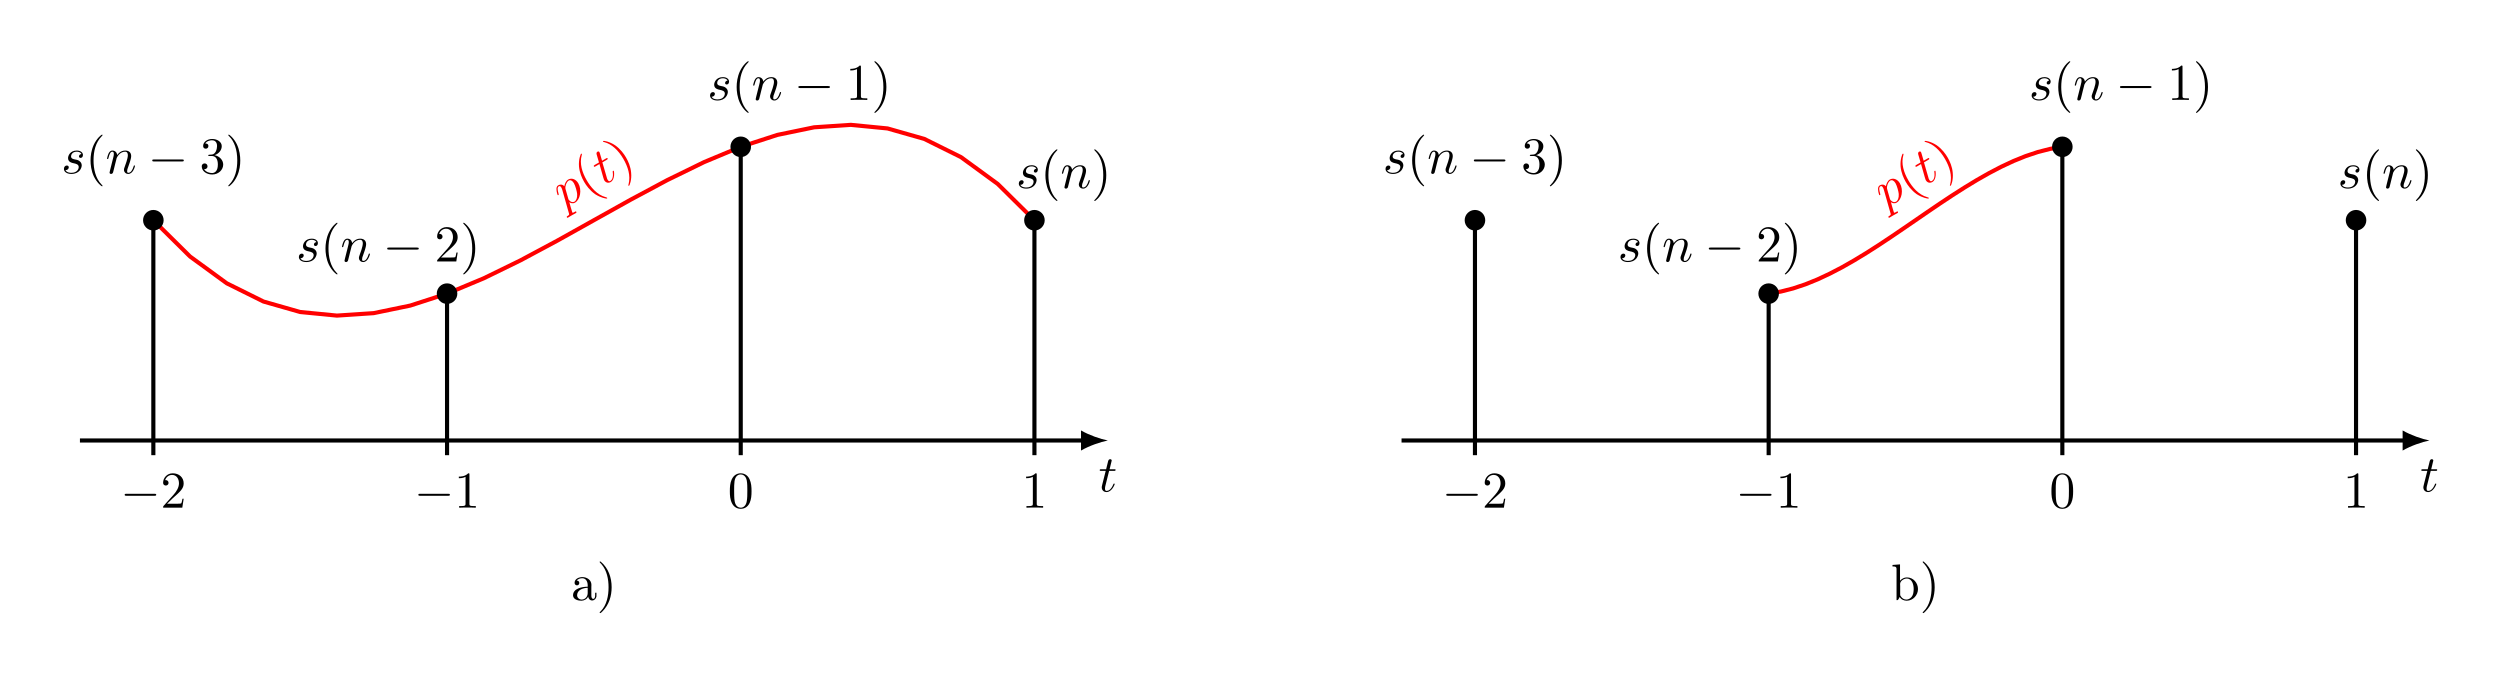
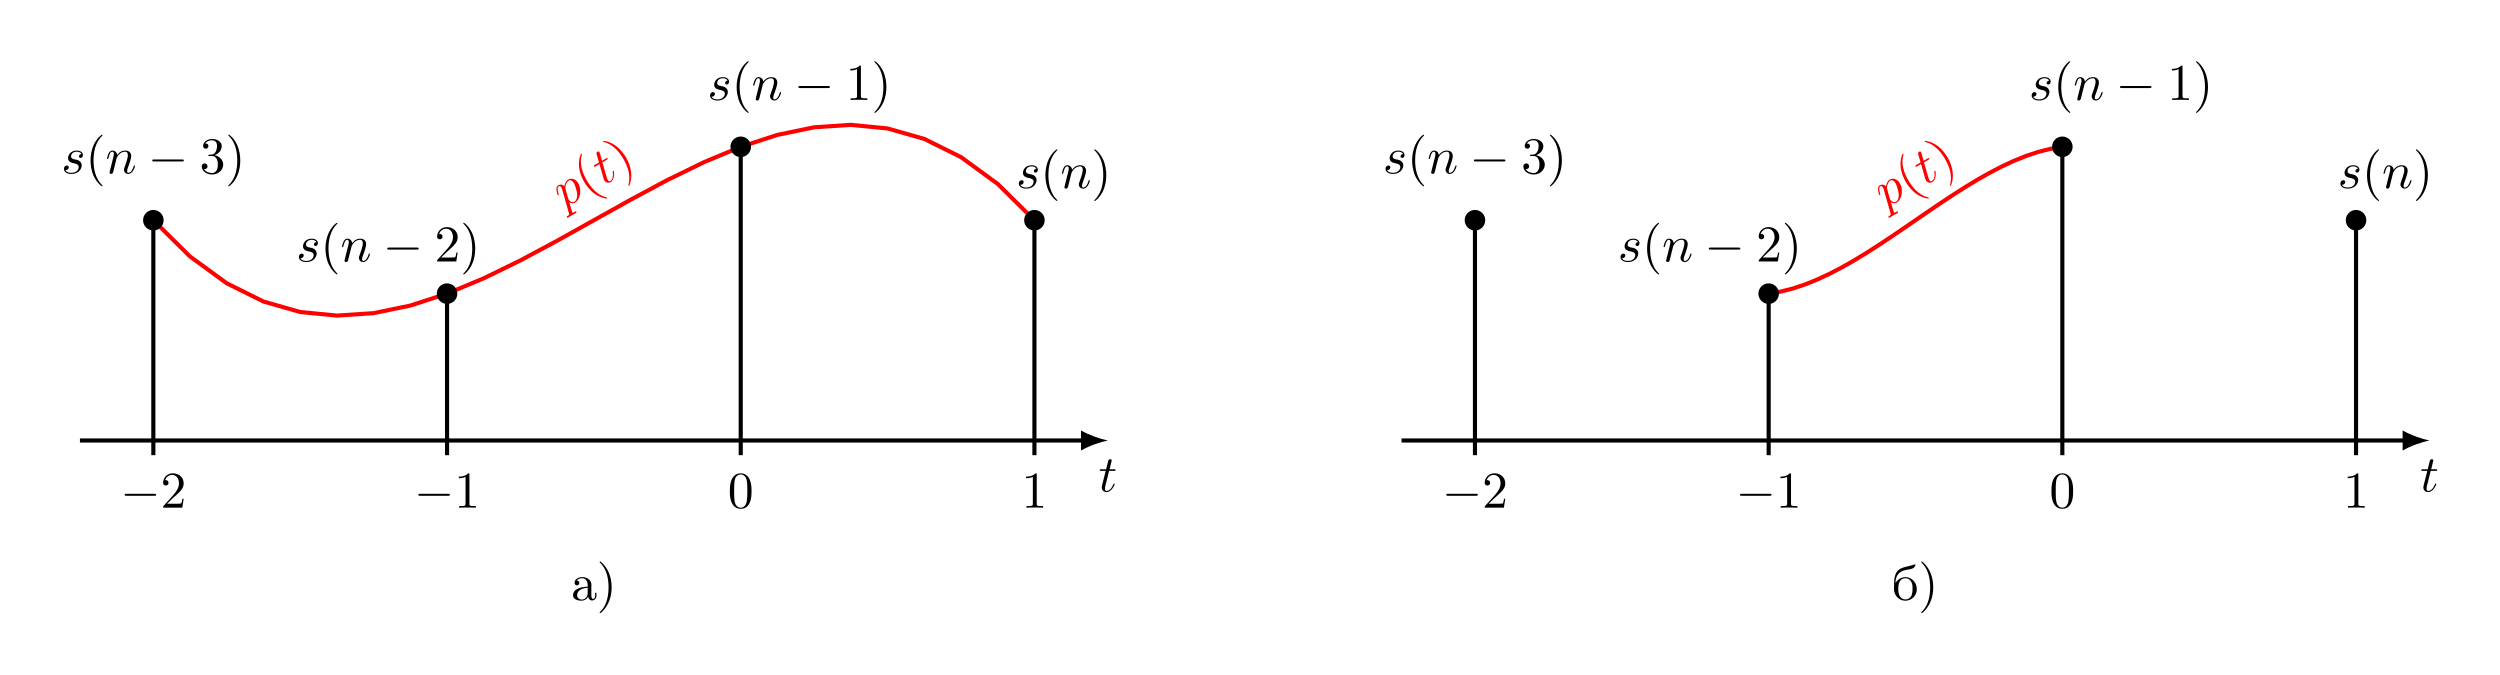
<svg xmlns="http://www.w3.org/2000/svg" xmlns:xlink="http://www.w3.org/1999/xlink" width="482.594pt" height="130.182pt" viewBox="0 0 482.594 130.182" version="1.1">
  <defs>
    <g>
      <symbol overflow="visible" id="glyph0-0">
        <path style="stroke:none;" d="" />
      </symbol>
      <symbol overflow="visible" id="glyph0-1">
        <path style="stroke:none;" d="M 2.047 -3.984 L 2.984 -3.984 C 3.188 -3.984 3.297 -3.984 3.297 -4.188 C 3.297 -4.297 3.188 -4.297 3.016 -4.297 L 2.141 -4.297 C 2.5 -5.719 2.547 -5.906 2.547 -5.969 C 2.547 -6.141 2.422 -6.234 2.25 -6.234 C 2.219 -6.234 1.938 -6.234 1.859 -5.875 L 1.469 -4.297 L 0.531 -4.297 C 0.328 -4.297 0.234 -4.297 0.234 -4.109 C 0.234 -3.984 0.312 -3.984 0.516 -3.984 L 1.391 -3.984 C 0.672 -1.156 0.625 -0.984 0.625 -0.812 C 0.625 -0.266 1 0.109 1.547 0.109 C 2.562 0.109 3.125 -1.344 3.125 -1.422 C 3.125 -1.531 3.047 -1.531 3.016 -1.531 C 2.922 -1.531 2.906 -1.5 2.859 -1.391 C 2.438 -0.344 1.906 -0.109 1.562 -0.109 C 1.359 -0.109 1.25 -0.234 1.25 -0.562 C 1.25 -0.812 1.281 -0.875 1.312 -1.047 Z M 2.047 -3.984 " />
      </symbol>
      <symbol overflow="visible" id="glyph0-2">
        <path style="stroke:none;" d="M 3.891 -3.734 C 3.625 -3.719 3.422 -3.5 3.422 -3.281 C 3.422 -3.141 3.516 -2.984 3.734 -2.984 C 3.953 -2.984 4.188 -3.156 4.188 -3.547 C 4.188 -4 3.766 -4.406 3 -4.406 C 1.688 -4.406 1.312 -3.391 1.312 -2.953 C 1.312 -2.172 2.047 -2.031 2.344 -1.969 C 2.859 -1.859 3.375 -1.75 3.375 -1.203 C 3.375 -0.953 3.156 -0.109 1.953 -0.109 C 1.812 -0.109 1.047 -0.109 0.812 -0.641 C 1.203 -0.594 1.453 -0.891 1.453 -1.172 C 1.453 -1.391 1.281 -1.516 1.078 -1.516 C 0.812 -1.516 0.516 -1.312 0.516 -0.859 C 0.516 -0.297 1.094 0.109 1.938 0.109 C 3.562 0.109 3.953 -1.094 3.953 -1.547 C 3.953 -1.906 3.766 -2.156 3.641 -2.266 C 3.375 -2.547 3.078 -2.609 2.641 -2.688 C 2.281 -2.766 1.891 -2.844 1.891 -3.297 C 1.891 -3.578 2.125 -4.188 3 -4.188 C 3.25 -4.188 3.75 -4.109 3.891 -3.734 Z M 3.891 -3.734 " />
      </symbol>
      <symbol overflow="visible" id="glyph0-3">
        <path style="stroke:none;" d="M 0.875 -0.594 C 0.844 -0.438 0.781 -0.203 0.781 -0.156 C 0.781 0.016 0.922 0.109 1.078 0.109 C 1.203 0.109 1.375 0.031 1.453 -0.172 C 1.453 -0.188 1.578 -0.656 1.641 -0.906 L 1.859 -1.797 C 1.906 -2.031 1.969 -2.25 2.031 -2.469 C 2.062 -2.641 2.141 -2.938 2.156 -2.969 C 2.297 -3.281 2.828 -4.188 3.781 -4.188 C 4.234 -4.188 4.312 -3.812 4.312 -3.484 C 4.312 -2.875 3.828 -1.594 3.672 -1.172 C 3.578 -0.938 3.562 -0.812 3.562 -0.703 C 3.562 -0.234 3.922 0.109 4.391 0.109 C 5.328 0.109 5.688 -1.344 5.688 -1.422 C 5.688 -1.531 5.609 -1.531 5.578 -1.531 C 5.469 -1.531 5.469 -1.5 5.422 -1.344 C 5.219 -0.672 4.891 -0.109 4.406 -0.109 C 4.234 -0.109 4.172 -0.203 4.172 -0.438 C 4.172 -0.688 4.25 -0.922 4.344 -1.141 C 4.531 -1.672 4.953 -2.766 4.953 -3.344 C 4.953 -4 4.531 -4.406 3.812 -4.406 C 2.906 -4.406 2.422 -3.766 2.25 -3.531 C 2.203 -4.094 1.797 -4.406 1.328 -4.406 C 0.875 -4.406 0.688 -4.016 0.594 -3.844 C 0.422 -3.5 0.297 -2.906 0.297 -2.875 C 0.297 -2.766 0.391 -2.766 0.406 -2.766 C 0.516 -2.766 0.516 -2.781 0.578 -3 C 0.75 -3.703 0.953 -4.188 1.312 -4.188 C 1.5 -4.188 1.609 -4.062 1.609 -3.734 C 1.609 -3.516 1.578 -3.406 1.453 -2.891 Z M 0.875 -0.594 " />
      </symbol>
      <symbol overflow="visible" id="glyph1-0">
        <path style="stroke:none;" d="" />
      </symbol>
      <symbol overflow="visible" id="glyph1-1">
        <path style="stroke:none;" d="M 6.562 -2.297 C 6.734 -2.297 6.922 -2.297 6.922 -2.5 C 6.922 -2.688 6.734 -2.688 6.562 -2.688 L 1.172 -2.688 C 1 -2.688 0.828 -2.688 0.828 -2.5 C 0.828 -2.297 1 -2.297 1.172 -2.297 Z M 6.562 -2.297 " />
      </symbol>
      <symbol overflow="visible" id="glyph2-0">
        <path style="stroke:none;" d="" />
      </symbol>
      <symbol overflow="visible" id="glyph2-1">
        <path style="stroke:none;" d="M 1.266 -0.766 L 2.328 -1.797 C 3.875 -3.172 4.469 -3.703 4.469 -4.703 C 4.469 -5.844 3.578 -6.641 2.359 -6.641 C 1.234 -6.641 0.5 -5.719 0.5 -4.828 C 0.5 -4.281 1 -4.281 1.031 -4.281 C 1.203 -4.281 1.547 -4.391 1.547 -4.812 C 1.547 -5.062 1.359 -5.328 1.016 -5.328 C 0.938 -5.328 0.922 -5.328 0.891 -5.312 C 1.109 -5.969 1.656 -6.328 2.234 -6.328 C 3.141 -6.328 3.562 -5.516 3.562 -4.703 C 3.562 -3.906 3.078 -3.125 2.516 -2.5 L 0.609 -0.375 C 0.5 -0.266 0.5 -0.234 0.5 0 L 4.203 0 L 4.469 -1.734 L 4.234 -1.734 C 4.172 -1.438 4.109 -1 4 -0.844 C 3.938 -0.766 3.281 -0.766 3.062 -0.766 Z M 1.266 -0.766 " />
      </symbol>
      <symbol overflow="visible" id="glyph2-2">
        <path style="stroke:none;" d="M 3.297 2.391 C 3.297 2.359 3.297 2.344 3.125 2.172 C 1.891 0.922 1.562 -0.969 1.562 -2.5 C 1.562 -4.234 1.938 -5.969 3.172 -7.203 C 3.297 -7.328 3.297 -7.344 3.297 -7.375 C 3.297 -7.453 3.266 -7.484 3.203 -7.484 C 3.094 -7.484 2.203 -6.797 1.609 -5.531 C 1.109 -4.438 0.984 -3.328 0.984 -2.5 C 0.984 -1.719 1.094 -0.516 1.641 0.625 C 2.25 1.844 3.094 2.5 3.203 2.5 C 3.266 2.5 3.297 2.469 3.297 2.391 Z M 3.297 2.391 " />
      </symbol>
      <symbol overflow="visible" id="glyph2-3">
        <path style="stroke:none;" d="M 2.891 -3.516 C 3.703 -3.781 4.281 -4.469 4.281 -5.266 C 4.281 -6.078 3.406 -6.641 2.453 -6.641 C 1.453 -6.641 0.688 -6.047 0.688 -5.281 C 0.688 -4.953 0.906 -4.766 1.203 -4.766 C 1.5 -4.766 1.703 -4.984 1.703 -5.281 C 1.703 -5.766 1.234 -5.766 1.094 -5.766 C 1.391 -6.266 2.047 -6.391 2.406 -6.391 C 2.828 -6.391 3.375 -6.172 3.375 -5.281 C 3.375 -5.156 3.344 -4.578 3.094 -4.141 C 2.797 -3.656 2.453 -3.625 2.203 -3.625 C 2.125 -3.609 1.891 -3.594 1.812 -3.594 C 1.734 -3.578 1.672 -3.562 1.672 -3.469 C 1.672 -3.359 1.734 -3.359 1.906 -3.359 L 2.344 -3.359 C 3.156 -3.359 3.531 -2.688 3.531 -1.703 C 3.531 -0.344 2.844 -0.062 2.406 -0.062 C 1.969 -0.062 1.219 -0.234 0.875 -0.812 C 1.219 -0.766 1.531 -0.984 1.531 -1.359 C 1.531 -1.719 1.266 -1.922 0.984 -1.922 C 0.734 -1.922 0.422 -1.781 0.422 -1.344 C 0.422 -0.438 1.344 0.219 2.438 0.219 C 3.656 0.219 4.562 -0.688 4.562 -1.703 C 4.562 -2.516 3.922 -3.297 2.891 -3.516 Z M 2.891 -3.516 " />
      </symbol>
      <symbol overflow="visible" id="glyph2-4">
        <path style="stroke:none;" d="M 2.875 -2.5 C 2.875 -3.266 2.766 -4.469 2.219 -5.609 C 1.625 -6.828 0.766 -7.484 0.672 -7.484 C 0.609 -7.484 0.562 -7.438 0.562 -7.375 C 0.562 -7.344 0.562 -7.328 0.75 -7.141 C 1.734 -6.156 2.297 -4.578 2.297 -2.5 C 2.297 -0.781 1.938 0.969 0.703 2.219 C 0.562 2.344 0.562 2.359 0.562 2.391 C 0.562 2.453 0.609 2.5 0.672 2.5 C 0.766 2.5 1.672 1.812 2.25 0.547 C 2.766 -0.547 2.875 -1.656 2.875 -2.5 Z M 2.875 -2.5 " />
      </symbol>
      <symbol overflow="visible" id="glyph2-5">
        <path style="stroke:none;" d="M 2.938 -6.375 C 2.938 -6.625 2.938 -6.641 2.703 -6.641 C 2.078 -6 1.203 -6 0.891 -6 L 0.891 -5.688 C 1.094 -5.688 1.672 -5.688 2.188 -5.953 L 2.188 -0.781 C 2.188 -0.422 2.156 -0.312 1.266 -0.312 L 0.953 -0.312 L 0.953 0 C 1.297 -0.031 2.156 -0.031 2.562 -0.031 C 2.953 -0.031 3.828 -0.031 4.172 0 L 4.172 -0.312 L 3.859 -0.312 C 2.953 -0.312 2.938 -0.422 2.938 -0.781 Z M 2.938 -6.375 " />
      </symbol>
      <symbol overflow="visible" id="glyph2-6">
        <path style="stroke:none;" d="M 4.578 -3.188 C 4.578 -3.984 4.531 -4.781 4.188 -5.516 C 3.734 -6.484 2.906 -6.641 2.5 -6.641 C 1.891 -6.641 1.172 -6.375 0.75 -5.453 C 0.438 -4.766 0.391 -3.984 0.391 -3.188 C 0.391 -2.438 0.422 -1.547 0.844 -0.781 C 1.266 0.016 2 0.219 2.484 0.219 C 3.016 0.219 3.781 0.016 4.219 -0.938 C 4.531 -1.625 4.578 -2.406 4.578 -3.188 Z M 2.484 0 C 2.094 0 1.5 -0.25 1.328 -1.203 C 1.219 -1.797 1.219 -2.719 1.219 -3.312 C 1.219 -3.953 1.219 -4.609 1.297 -5.141 C 1.484 -6.328 2.234 -6.422 2.484 -6.422 C 2.812 -6.422 3.469 -6.234 3.656 -5.25 C 3.766 -4.688 3.766 -3.938 3.766 -3.312 C 3.766 -2.562 3.766 -1.891 3.656 -1.25 C 3.5 -0.297 2.938 0 2.484 0 Z M 2.484 0 " />
      </symbol>
      <symbol overflow="visible" id="glyph3-0">
        <path style="stroke:none;" d="" />
      </symbol>
      <symbol overflow="visible" id="glyph3-1">
        <path style="stroke:none;" d="M 1 0.844 C 1.109 1.172 1.109 1.234 0.734 1.453 C 0.641 1.5 0.547 1.562 0.641 1.719 C 0.672 1.797 0.734 1.797 0.812 1.766 C 1.031 1.641 1.281 1.469 1.516 1.344 C 1.812 1.172 2.109 1.016 2.391 0.859 C 2.438 0.828 2.531 0.766 2.422 0.594 C 2.375 0.5 2.297 0.547 2.172 0.625 C 1.75 0.875 1.719 0.828 1.672 0.734 C 1.609 0.625 1.156 -1 1.094 -1.234 C 1.359 -1.047 1.75 -0.891 2.203 -1.141 C 3.203 -1.719 3.562 -3.594 2.828 -4.875 C 2.359 -5.688 1.531 -5.969 0.875 -5.594 C 0.453 -5.344 0.219 -4.781 0.125 -4.297 C -0.219 -4.719 -0.719 -4.672 -1.031 -4.484 C -1.438 -4.25 -1.391 -3.828 -1.375 -3.641 C -1.375 -3.25 -1.188 -2.672 -1.172 -2.641 C -1.109 -2.547 -1.016 -2.594 -1.016 -2.594 C -0.922 -2.656 -0.938 -2.672 -0.984 -2.891 C -1.188 -3.578 -1.25 -4.109 -0.938 -4.281 C -0.797 -4.375 -0.625 -4.375 -0.438 -4.047 C -0.328 -3.844 -0.297 -3.734 -0.25 -3.562 Z M 0.359 -3.781 C 0.281 -4.047 0.375 -4.438 0.453 -4.656 C 0.625 -5.094 0.812 -5.297 0.969 -5.391 C 1.297 -5.578 1.688 -5.406 1.984 -4.891 C 2.281 -4.375 2.578 -3.234 2.609 -2.812 C 2.656 -2.031 2.422 -1.516 2.094 -1.328 C 1.516 -1 1 -1.656 0.969 -1.703 C 0.969 -1.719 0.953 -1.734 0.906 -1.859 Z M 0.359 -3.781 " />
      </symbol>
      <symbol overflow="visible" id="glyph3-2">
        <path style="stroke:none;" d="M -0.219 -4.469 L 0.594 -4.938 C 0.781 -5.047 0.875 -5.094 0.766 -5.266 C 0.719 -5.359 0.625 -5.312 0.469 -5.219 L -0.281 -4.781 C -0.688 -6.203 -0.75 -6.375 -0.781 -6.438 C -0.859 -6.578 -1.016 -6.609 -1.156 -6.531 C -1.188 -6.516 -1.438 -6.375 -1.328 -6.016 L -0.875 -4.453 L -1.688 -3.984 C -1.859 -3.875 -1.938 -3.828 -1.844 -3.672 C -1.781 -3.562 -1.719 -3.609 -1.531 -3.703 L -0.781 -4.141 C 0 -1.328 0.062 -1.172 0.141 -1.016 C 0.422 -0.547 0.906 -0.406 1.391 -0.672 C 2.266 -1.188 2.031 -2.719 2 -2.797 C 1.938 -2.891 1.875 -2.844 1.844 -2.828 C 1.766 -2.781 1.766 -2.75 1.781 -2.625 C 1.938 -1.516 1.609 -1.047 1.312 -0.875 C 1.125 -0.766 0.969 -0.828 0.797 -1.109 C 0.672 -1.328 0.672 -1.391 0.625 -1.562 Z M -0.219 -4.469 " />
      </symbol>
      <symbol overflow="visible" id="glyph4-0">
        <path style="stroke:none;" d="" />
      </symbol>
      <symbol overflow="visible" id="glyph4-1">
        <path style="stroke:none;" d="M 4.047 0.422 C 4.031 0.406 4.031 0.391 3.781 0.312 C 2.094 -0.141 0.875 -1.625 0.109 -2.953 C -0.75 -4.453 -1.312 -6.141 -0.844 -7.812 C -0.797 -7.984 -0.812 -8 -0.828 -8.031 C -0.859 -8.094 -0.906 -8.109 -0.953 -8.078 C -1.062 -8.031 -1.484 -6.984 -1.375 -5.594 C -1.266 -4.391 -0.797 -3.359 -0.391 -2.656 C 0 -1.969 0.703 -1 1.734 -0.266 C 2.875 0.469 3.922 0.625 4.031 0.578 C 4.078 0.547 4.094 0.5 4.047 0.422 Z M 4.047 0.422 " />
      </symbol>
      <symbol overflow="visible" id="glyph4-2">
        <path style="stroke:none;" d="M 1.234 -3.609 C 0.859 -4.266 0.156 -5.25 -0.875 -5.969 C -2 -6.719 -3.078 -6.859 -3.156 -6.812 C -3.203 -6.781 -3.234 -6.719 -3.203 -6.672 C -3.188 -6.641 -3.172 -6.625 -2.906 -6.562 C -1.578 -6.188 -0.297 -5.109 0.734 -3.312 C 1.594 -1.812 2.156 -0.125 1.719 1.578 C 1.656 1.75 1.656 1.766 1.672 1.781 C 1.703 1.844 1.781 1.875 1.828 1.844 C 1.906 1.797 2.359 0.734 2.219 -0.656 C 2.125 -1.844 1.656 -2.875 1.234 -3.609 Z M 1.234 -3.609 " />
      </symbol>
      <symbol overflow="visible" id="glyph5-0">
        <path style="stroke:none;" d="" />
      </symbol>
      <symbol overflow="visible" id="glyph5-1">
        <path style="stroke:none;" d="M 1.109 -3.797 C 1.359 -4.109 1.797 -4.25 2.172 -4.25 C 2.906 -4.25 3.234 -3.578 3.234 -2.875 L 3.234 -2.609 C 2.094 -2.609 0.406 -2.25 0.406 -0.953 L 0.406 -0.875 C 0.484 -0.094 1.453 0.094 2.031 0.094 C 2.531 0.094 3.188 -0.234 3.312 -0.75 C 3.375 -0.312 3.656 0.047 4.094 0.047 C 4.5 0.047 4.859 -0.281 4.922 -0.734 L 4.922 -1.453 L 4.672 -1.453 L 4.672 -0.953 C 4.672 -0.672 4.609 -0.266 4.312 -0.266 C 3.984 -0.266 3.938 -0.656 3.938 -0.922 L 3.938 -2.594 C 3.938 -2.719 3.953 -2.844 3.953 -2.969 C 3.953 -3.938 3.047 -4.469 2.219 -4.469 C 1.578 -4.469 0.703 -4.156 0.703 -3.359 C 0.703 -3.078 0.906 -2.875 1.172 -2.875 C 1.453 -2.875 1.609 -3.094 1.609 -3.344 C 1.609 -3.625 1.391 -3.797 1.109 -3.797 Z M 3.234 -2.406 L 3.234 -1.391 C 3.234 -0.703 2.766 -0.156 2.109 -0.125 L 2.078 -0.125 C 1.609 -0.125 1.188 -0.484 1.188 -0.969 L 1.188 -1.016 C 1.25 -2.031 2.375 -2.375 3.234 -2.406 Z M 3.234 -2.406 " />
      </symbol>
      <symbol overflow="visible" id="glyph5-2">
        <path style="stroke:none;" d="M 0.625 -7.484 C 0.578 -7.453 0.562 -7.422 0.562 -7.391 C 0.562 -7.281 0.781 -7.109 0.891 -6.984 C 1.969 -5.75 2.281 -4.062 2.281 -2.5 C 2.281 -0.891 1.953 0.938 0.75 2.141 C 0.688 2.203 0.562 2.297 0.562 2.375 C 0.562 2.438 0.609 2.484 0.672 2.484 C 0.797 2.469 1 2.25 1.109 2.141 C 2.375 0.875 2.875 -0.812 2.875 -2.516 C 2.875 -4.344 2.266 -6.172 0.812 -7.406 C 0.766 -7.438 0.719 -7.484 0.656 -7.484 C 0.641 -7.484 0.641 -7.484 0.625 -7.484 Z M 0.625 -7.484 " />
      </symbol>
      <symbol overflow="visible" id="glyph5-3">
-         <path style="stroke:none;" d="M 0.266 -6.812 L 0.266 -6.516 L 0.438 -6.516 C 0.75 -6.516 1.047 -6.484 1.047 -6.016 L 1.047 -0.016 L 1.281 -0.031 L 1.422 -0.203 L 1.656 -0.625 L 1.672 -0.625 C 1.906 -0.141 2.5 0.094 3 0.094 C 4.234 0.094 5.188 -0.984 5.188 -2.156 C 5.188 -3.312 4.312 -4.406 3.047 -4.406 C 2.516 -4.406 2.062 -4.156 1.719 -3.766 L 1.719 -6.922 Z M 4.344 -1.906 C 4.312 -1.438 4.25 -1.016 3.953 -0.641 C 3.703 -0.328 3.328 -0.125 2.938 -0.125 C 2.5 -0.125 2.109 -0.375 1.891 -0.734 C 1.797 -0.844 1.75 -0.922 1.75 -1.078 L 1.75 -2.734 C 1.75 -2.875 1.734 -3 1.734 -3.125 C 1.734 -3.734 2.469 -4.188 3.016 -4.188 C 4.094 -4.188 4.359 -2.938 4.359 -2.141 C 4.359 -2.062 4.359 -2 4.344 -1.906 Z M 4.344 -1.906 " />
+         <path style="stroke:none;" d="M 0.562 -3.266 L 0.562 -3.312 C 0.562 -4.062 0.797 -4.859 1.375 -5.328 C 1.984 -5.828 2.781 -5.859 3.516 -6.016 C 3.922 -6.125 4.297 -6.281 4.422 -6.766 L 4.422 -6.828 C 4.422 -6.891 4.375 -6.922 4.312 -6.922 C 4.141 -6.922 3.938 -6.812 3.781 -6.766 C 2.906 -6.484 1.812 -6.406 1.141 -5.828 C 0.453 -5.234 0.297 -4.141 0.297 -3.297 L 0.297 -2.984 C 0.281 -2.797 0.281 -2.578 0.281 -2.375 L 0.281 -2 C 0.359 -0.938 1.203 0.094 2.484 0.094 C 3.641 0.094 4.688 -0.844 4.688 -2.141 C 4.688 -3.422 3.688 -4.469 2.5 -4.469 C 1.719 -4.469 0.875 -4 0.562 -3.266 Z M 1.109 -1.891 L 1.109 -2.328 C 1.109 -3.094 1.359 -4.25 2.484 -4.25 C 3.297 -4.25 3.75 -3.562 3.844 -2.812 C 3.859 -2.594 3.859 -2.375 3.859 -2.156 C 3.859 -1.516 3.781 -0.703 3.156 -0.344 C 2.953 -0.203 2.734 -0.156 2.5 -0.156 C 1.781 -0.156 1.266 -0.719 1.156 -1.5 C 1.141 -1.625 1.141 -1.766 1.109 -1.891 Z M 1.109 -1.891 " />
      </symbol>
    </g>
  </defs>
  <g id="surface1">
    <path style="fill:none;stroke-width:0.797;stroke-linecap:butt;stroke-linejoin:miter;stroke:rgb(0%,0%,0%);stroke-opacity:1;stroke-miterlimit:10;" d="M -14.172 0.001 L 179.593 0.001 " transform="matrix(1,0,0,-1,29.602,85.032)" />
    <path style=" stroke:none;fill-rule:nonzero;fill:rgb(0%,0%,0%);fill-opacity:1;" d="M 213.855 85.031 C 212.477 84.773 210.23 83.996 208.676 83.09 L 208.676 86.977 C 210.23 86.066 212.477 85.293 213.855 85.031 " />
    <g style="fill:rgb(0%,0%,0%);fill-opacity:1;">
      <use xlink:href="#glyph0-1" x="212.055" y="94.878" />
    </g>
    <path style="fill:none;stroke-width:0.797;stroke-linecap:butt;stroke-linejoin:miter;stroke:rgb(100%,0%,0%);stroke-opacity:1;stroke-miterlimit:10;" d="M -0 42.52 L 7.085 35.516 L 14.175 30.341 L 21.261 26.825 L 28.347 24.802 L 35.433 24.11 L 42.519 24.583 L 49.605 26.048 L 56.695 28.348 L 63.781 31.309 L 70.867 34.77 L 77.953 38.563 L 85.039 42.52 L 92.128 46.477 L 99.214 50.27 L 106.3 53.731 L 113.386 56.692 L 120.472 58.993 L 127.562 60.458 L 134.648 60.93 L 141.734 60.235 L 148.82 58.216 L 155.906 54.7 L 162.996 49.524 L 170.082 42.52 " transform="matrix(1,0,0,-1,29.602,85.032)" />
    <path style="fill:none;stroke-width:0.797;stroke-linecap:butt;stroke-linejoin:miter;stroke:rgb(0%,0%,0%);stroke-opacity:1;stroke-miterlimit:10;" d="M -0 -2.835 L -0 42.52 " transform="matrix(1,0,0,-1,29.602,85.032)" />
    <g style="fill:rgb(0%,0%,0%);fill-opacity:1;">
      <use xlink:href="#glyph1-1" x="23.237" y="98.005" />
    </g>
    <g style="fill:rgb(0%,0%,0%);fill-opacity:1;">
      <use xlink:href="#glyph2-1" x="30.986" y="98.005" />
    </g>
    <g style="fill:rgb(0%,0%,0%);fill-opacity:1;">
      <use xlink:href="#glyph0-2" x="11.824" y="33.468" />
    </g>
    <g style="fill:rgb(0%,0%,0%);fill-opacity:1;">
      <use xlink:href="#glyph2-2" x="16.494" y="33.468" />
    </g>
    <g style="fill:rgb(0%,0%,0%);fill-opacity:1;">
      <use xlink:href="#glyph0-3" x="20.368" y="33.468" />
    </g>
    <g style="fill:rgb(0%,0%,0%);fill-opacity:1;">
      <use xlink:href="#glyph1-1" x="28.562" y="33.468" />
    </g>
    <g style="fill:rgb(0%,0%,0%);fill-opacity:1;">
      <use xlink:href="#glyph2-3" x="38.524" y="33.468" />
      <use xlink:href="#glyph2-4" x="43.505" y="33.468" />
    </g>
    <path style=" stroke:none;fill-rule:nonzero;fill:rgb(0%,0%,0%);fill-opacity:1;" d="M 31.586 42.512 C 31.586 41.414 30.699 40.527 29.602 40.527 C 28.508 40.527 27.617 41.414 27.617 42.512 C 27.617 43.609 28.508 44.496 29.602 44.496 C 30.699 44.496 31.586 43.609 31.586 42.512 Z M 31.586 42.512 " />
    <path style="fill:none;stroke-width:0.797;stroke-linecap:butt;stroke-linejoin:miter;stroke:rgb(0%,0%,0%);stroke-opacity:1;stroke-miterlimit:10;" d="M 56.695 -2.835 L 56.695 28.348 " transform="matrix(1,0,0,-1,29.602,85.032)" />
    <g style="fill:rgb(0%,0%,0%);fill-opacity:1;">
      <use xlink:href="#glyph1-1" x="79.93" y="98.005" />
    </g>
    <g style="fill:rgb(0%,0%,0%);fill-opacity:1;">
      <use xlink:href="#glyph2-5" x="87.679" y="98.005" />
    </g>
    <g style="fill:rgb(0%,0%,0%);fill-opacity:1;">
      <use xlink:href="#glyph0-2" x="57.178" y="50.477" />
    </g>
    <g style="fill:rgb(0%,0%,0%);fill-opacity:1;">
      <use xlink:href="#glyph2-2" x="61.848" y="50.477" />
    </g>
    <g style="fill:rgb(0%,0%,0%);fill-opacity:1;">
      <use xlink:href="#glyph0-3" x="65.723" y="50.477" />
    </g>
    <g style="fill:rgb(0%,0%,0%);fill-opacity:1;">
      <use xlink:href="#glyph1-1" x="73.916" y="50.477" />
    </g>
    <g style="fill:rgb(0%,0%,0%);fill-opacity:1;">
      <use xlink:href="#glyph2-1" x="83.879" y="50.477" />
      <use xlink:href="#glyph2-4" x="88.86" y="50.477" />
    </g>
    <path style=" stroke:none;fill-rule:nonzero;fill:rgb(0%,0%,0%);fill-opacity:1;" d="M 88.281 56.684 C 88.281 55.59 87.391 54.699 86.297 54.699 C 85.199 54.699 84.312 55.59 84.312 56.684 C 84.312 57.781 85.199 58.668 86.297 58.668 C 87.391 58.668 88.281 57.781 88.281 56.684 Z M 88.281 56.684 " />
    <path style="fill:none;stroke-width:0.797;stroke-linecap:butt;stroke-linejoin:miter;stroke:rgb(0%,0%,0%);stroke-opacity:1;stroke-miterlimit:10;" d="M 113.386 -2.835 L 113.386 56.692 " transform="matrix(1,0,0,-1,29.602,85.032)" />
    <g style="fill:rgb(0%,0%,0%);fill-opacity:1;">
      <use xlink:href="#glyph2-6" x="140.497" y="98.005" />
    </g>
    <g style="fill:rgb(0%,0%,0%);fill-opacity:1;">
      <use xlink:href="#glyph0-2" x="136.548" y="19.295" />
    </g>
    <g style="fill:rgb(0%,0%,0%);fill-opacity:1;">
      <use xlink:href="#glyph2-2" x="141.218" y="19.295" />
    </g>
    <g style="fill:rgb(0%,0%,0%);fill-opacity:1;">
      <use xlink:href="#glyph0-3" x="145.092" y="19.295" />
    </g>
    <g style="fill:rgb(0%,0%,0%);fill-opacity:1;">
      <use xlink:href="#glyph1-1" x="153.286" y="19.295" />
    </g>
    <g style="fill:rgb(0%,0%,0%);fill-opacity:1;">
      <use xlink:href="#glyph2-5" x="163.249" y="19.295" />
      <use xlink:href="#glyph2-4" x="168.23" y="19.295" />
    </g>
    <path style=" stroke:none;fill-rule:nonzero;fill:rgb(0%,0%,0%);fill-opacity:1;" d="M 144.973 28.34 C 144.973 27.242 144.086 26.355 142.988 26.355 C 141.895 26.355 141.004 27.242 141.004 28.34 C 141.004 29.434 141.895 30.324 142.988 30.324 C 144.086 30.324 144.973 29.434 144.973 28.34 Z M 144.973 28.34 " />
    <path style="fill:none;stroke-width:0.797;stroke-linecap:butt;stroke-linejoin:miter;stroke:rgb(0%,0%,0%);stroke-opacity:1;stroke-miterlimit:10;" d="M 170.082 -2.835 L 170.082 42.52 " transform="matrix(1,0,0,-1,29.602,85.032)" />
    <g style="fill:rgb(0%,0%,0%);fill-opacity:1;">
      <use xlink:href="#glyph2-5" x="197.19" y="98.005" />
    </g>
    <g style="fill:rgb(0%,0%,0%);fill-opacity:1;">
      <use xlink:href="#glyph0-2" x="196.15" y="36.303" />
    </g>
    <g style="fill:rgb(0%,0%,0%);fill-opacity:1;">
      <use xlink:href="#glyph2-2" x="200.82" y="36.303" />
    </g>
    <g style="fill:rgb(0%,0%,0%);fill-opacity:1;">
      <use xlink:href="#glyph0-3" x="204.695" y="36.303" />
    </g>
    <g style="fill:rgb(0%,0%,0%);fill-opacity:1;">
      <use xlink:href="#glyph2-4" x="210.675" y="36.303" />
    </g>
    <path style=" stroke:none;fill-rule:nonzero;fill:rgb(0%,0%,0%);fill-opacity:1;" d="M 201.668 42.512 C 201.668 41.414 200.777 40.527 199.684 40.527 C 198.586 40.527 197.699 41.414 197.699 42.512 C 197.699 43.609 198.586 44.496 199.684 44.496 C 200.777 44.496 201.668 43.609 201.668 42.512 Z M 201.668 42.512 " />
    <g style="fill:rgb(100%,0%,0%);fill-opacity:1;">
      <use xlink:href="#glyph3-1" x="108.803" y="40.255" />
    </g>
    <g style="fill:rgb(100%,0%,0%);fill-opacity:1;">
      <use xlink:href="#glyph4-1" x="113.144" y="37.749" />
    </g>
    <g style="fill:rgb(100%,0%,0%);fill-opacity:1;">
      <use xlink:href="#glyph3-2" x="116.499" y="35.812" />
    </g>
    <g style="fill:rgb(100%,0%,0%);fill-opacity:1;">
      <use xlink:href="#glyph4-2" x="119.615" y="34.013" />
    </g>
    <path style="fill:none;stroke-width:0.797;stroke-linecap:butt;stroke-linejoin:miter;stroke:rgb(0%,0%,0%);stroke-opacity:1;stroke-miterlimit:10;" d="M 240.949 0.001 L 434.714 0.001 " transform="matrix(1,0,0,-1,29.602,85.032)" />
    <path style=" stroke:none;fill-rule:nonzero;fill:rgb(0%,0%,0%);fill-opacity:1;" d="M 468.977 85.031 C 467.598 84.773 465.352 83.996 463.797 83.09 L 463.797 86.977 C 465.352 86.066 467.598 85.293 468.977 85.031 " />
    <g style="fill:rgb(0%,0%,0%);fill-opacity:1;">
      <use xlink:href="#glyph0-1" x="467.173" y="94.878" />
    </g>
    <path style="fill:none;stroke-width:0.797;stroke-linecap:butt;stroke-linejoin:miter;stroke:rgb(100%,0%,0%);stroke-opacity:1;stroke-miterlimit:10;" d="M 311.816 28.348 L 314.175 28.751 L 316.539 29.356 L 318.902 30.145 L 321.265 31.102 L 323.625 32.208 L 325.988 33.438 L 328.351 34.786 L 330.711 36.219 L 333.074 37.731 L 335.437 39.298 L 337.796 40.899 L 342.523 44.141 L 344.882 45.743 L 347.246 47.309 L 349.609 48.817 L 351.972 50.255 L 354.332 51.598 L 356.695 52.833 L 359.058 53.938 L 361.418 54.895 L 363.781 55.684 L 366.144 56.29 L 368.503 56.692 " transform="matrix(1,0,0,-1,29.602,85.032)" />
    <path style="fill:none;stroke-width:0.797;stroke-linecap:butt;stroke-linejoin:miter;stroke:rgb(0%,0%,0%);stroke-opacity:1;stroke-miterlimit:10;" d="M 255.121 -2.835 L 255.121 42.52 " transform="matrix(1,0,0,-1,29.602,85.032)" />
    <g style="fill:rgb(0%,0%,0%);fill-opacity:1;">
      <use xlink:href="#glyph1-1" x="278.355" y="98.005" />
    </g>
    <g style="fill:rgb(0%,0%,0%);fill-opacity:1;">
      <use xlink:href="#glyph2-1" x="286.104" y="98.005" />
    </g>
    <g style="fill:rgb(0%,0%,0%);fill-opacity:1;">
      <use xlink:href="#glyph0-2" x="266.942" y="33.468" />
    </g>
    <g style="fill:rgb(0%,0%,0%);fill-opacity:1;">
      <use xlink:href="#glyph2-2" x="271.612" y="33.468" />
    </g>
    <g style="fill:rgb(0%,0%,0%);fill-opacity:1;">
      <use xlink:href="#glyph0-3" x="275.486" y="33.468" />
    </g>
    <g style="fill:rgb(0%,0%,0%);fill-opacity:1;">
      <use xlink:href="#glyph1-1" x="283.68" y="33.468" />
    </g>
    <g style="fill:rgb(0%,0%,0%);fill-opacity:1;">
      <use xlink:href="#glyph2-3" x="293.643" y="33.468" />
      <use xlink:href="#glyph2-4" x="298.624" y="33.468" />
    </g>
    <path style=" stroke:none;fill-rule:nonzero;fill:rgb(0%,0%,0%);fill-opacity:1;" d="M 286.707 42.512 C 286.707 41.414 285.82 40.527 284.723 40.527 C 283.629 40.527 282.738 41.414 282.738 42.512 C 282.738 43.609 283.629 44.496 284.723 44.496 C 285.82 44.496 286.707 43.609 286.707 42.512 Z M 286.707 42.512 " />
    <path style="fill:none;stroke-width:0.797;stroke-linecap:butt;stroke-linejoin:miter;stroke:rgb(0%,0%,0%);stroke-opacity:1;stroke-miterlimit:10;" d="M 311.816 -2.835 L 311.816 28.348 " transform="matrix(1,0,0,-1,29.602,85.032)" />
    <g style="fill:rgb(0%,0%,0%);fill-opacity:1;">
      <use xlink:href="#glyph1-1" x="335.048" y="98.005" />
    </g>
    <g style="fill:rgb(0%,0%,0%);fill-opacity:1;">
      <use xlink:href="#glyph2-5" x="342.797" y="98.005" />
    </g>
    <g style="fill:rgb(0%,0%,0%);fill-opacity:1;">
      <use xlink:href="#glyph0-2" x="312.296" y="50.477" />
    </g>
    <g style="fill:rgb(0%,0%,0%);fill-opacity:1;">
      <use xlink:href="#glyph2-2" x="316.966" y="50.477" />
    </g>
    <g style="fill:rgb(0%,0%,0%);fill-opacity:1;">
      <use xlink:href="#glyph0-3" x="320.841" y="50.477" />
    </g>
    <g style="fill:rgb(0%,0%,0%);fill-opacity:1;">
      <use xlink:href="#glyph1-1" x="329.034" y="50.477" />
    </g>
    <g style="fill:rgb(0%,0%,0%);fill-opacity:1;">
      <use xlink:href="#glyph2-1" x="338.997" y="50.477" />
      <use xlink:href="#glyph2-4" x="343.978" y="50.477" />
    </g>
    <path style=" stroke:none;fill-rule:nonzero;fill:rgb(0%,0%,0%);fill-opacity:1;" d="M 343.402 56.684 C 343.402 55.59 342.512 54.699 341.418 54.699 C 340.32 54.699 339.434 55.59 339.434 56.684 C 339.434 57.781 340.32 58.668 341.418 58.668 C 342.512 58.668 343.402 57.781 343.402 56.684 Z M 343.402 56.684 " />
    <path style="fill:none;stroke-width:0.797;stroke-linecap:butt;stroke-linejoin:miter;stroke:rgb(0%,0%,0%);stroke-opacity:1;stroke-miterlimit:10;" d="M 368.507 -2.835 L 368.507 56.692 " transform="matrix(1,0,0,-1,29.602,85.032)" />
    <g style="fill:rgb(0%,0%,0%);fill-opacity:1;">
      <use xlink:href="#glyph2-6" x="395.615" y="98.005" />
    </g>
    <g style="fill:rgb(0%,0%,0%);fill-opacity:1;">
      <use xlink:href="#glyph0-2" x="391.666" y="19.295" />
    </g>
    <g style="fill:rgb(0%,0%,0%);fill-opacity:1;">
      <use xlink:href="#glyph2-2" x="396.336" y="19.295" />
    </g>
    <g style="fill:rgb(0%,0%,0%);fill-opacity:1;">
      <use xlink:href="#glyph0-3" x="400.21" y="19.295" />
    </g>
    <g style="fill:rgb(0%,0%,0%);fill-opacity:1;">
      <use xlink:href="#glyph1-1" x="408.404" y="19.295" />
    </g>
    <g style="fill:rgb(0%,0%,0%);fill-opacity:1;">
      <use xlink:href="#glyph2-5" x="418.367" y="19.295" />
      <use xlink:href="#glyph2-4" x="423.348" y="19.295" />
    </g>
    <path style=" stroke:none;fill-rule:nonzero;fill:rgb(0%,0%,0%);fill-opacity:1;" d="M 400.094 28.34 C 400.094 27.242 399.207 26.355 398.109 26.355 C 397.016 26.355 396.125 27.242 396.125 28.34 C 396.125 29.434 397.016 30.324 398.109 30.324 C 399.207 30.324 400.094 29.434 400.094 28.34 Z M 400.094 28.34 " />
    <path style="fill:none;stroke-width:0.797;stroke-linecap:butt;stroke-linejoin:miter;stroke:rgb(0%,0%,0%);stroke-opacity:1;stroke-miterlimit:10;" d="M 425.203 -2.835 L 425.203 42.52 " transform="matrix(1,0,0,-1,29.602,85.032)" />
    <g style="fill:rgb(0%,0%,0%);fill-opacity:1;">
      <use xlink:href="#glyph2-5" x="452.308" y="98.005" />
    </g>
    <g style="fill:rgb(0%,0%,0%);fill-opacity:1;">
      <use xlink:href="#glyph0-2" x="451.269" y="36.303" />
    </g>
    <g style="fill:rgb(0%,0%,0%);fill-opacity:1;">
      <use xlink:href="#glyph2-2" x="455.939" y="36.303" />
    </g>
    <g style="fill:rgb(0%,0%,0%);fill-opacity:1;">
      <use xlink:href="#glyph0-3" x="459.813" y="36.303" />
    </g>
    <g style="fill:rgb(0%,0%,0%);fill-opacity:1;">
      <use xlink:href="#glyph2-4" x="465.793" y="36.303" />
    </g>
    <path style=" stroke:none;fill-rule:nonzero;fill:rgb(0%,0%,0%);fill-opacity:1;" d="M 456.789 42.512 C 456.789 41.414 455.898 40.527 454.805 40.527 C 453.707 40.527 452.82 41.414 452.82 42.512 C 452.82 43.609 453.707 44.496 454.805 44.496 C 455.898 44.496 456.789 43.609 456.789 42.512 Z M 456.789 42.512 " />
    <g style="fill:rgb(100%,0%,0%);fill-opacity:1;">
      <use xlink:href="#glyph3-1" x="363.921" y="40.255" />
    </g>
    <g style="fill:rgb(100%,0%,0%);fill-opacity:1;">
      <use xlink:href="#glyph4-1" x="368.262" y="37.748" />
    </g>
    <g style="fill:rgb(100%,0%,0%);fill-opacity:1;">
      <use xlink:href="#glyph3-2" x="371.617" y="35.812" />
    </g>
    <g style="fill:rgb(100%,0%,0%);fill-opacity:1;">
      <use xlink:href="#glyph4-2" x="374.733" y="34.013" />
    </g>
    <g style="fill:rgb(0%,0%,0%);fill-opacity:1;">
      <use xlink:href="#glyph5-1" x="110.214" y="115.868" />
      <use xlink:href="#glyph5-2" x="115.194" y="115.868" />
    </g>
    <g style="fill:rgb(0%,0%,0%);fill-opacity:1;">
-       <use xlink:href="#glyph5-3" x="365.056" y="115.868" />
-       <use xlink:href="#glyph5-2" x="370.589" y="115.868" />
+       <use xlink:href="#glyph5-3" x="365.332" y="115.868" />
+       <use xlink:href="#glyph5-2" x="370.312" y="115.868" />
    </g>
  </g>
</svg>
